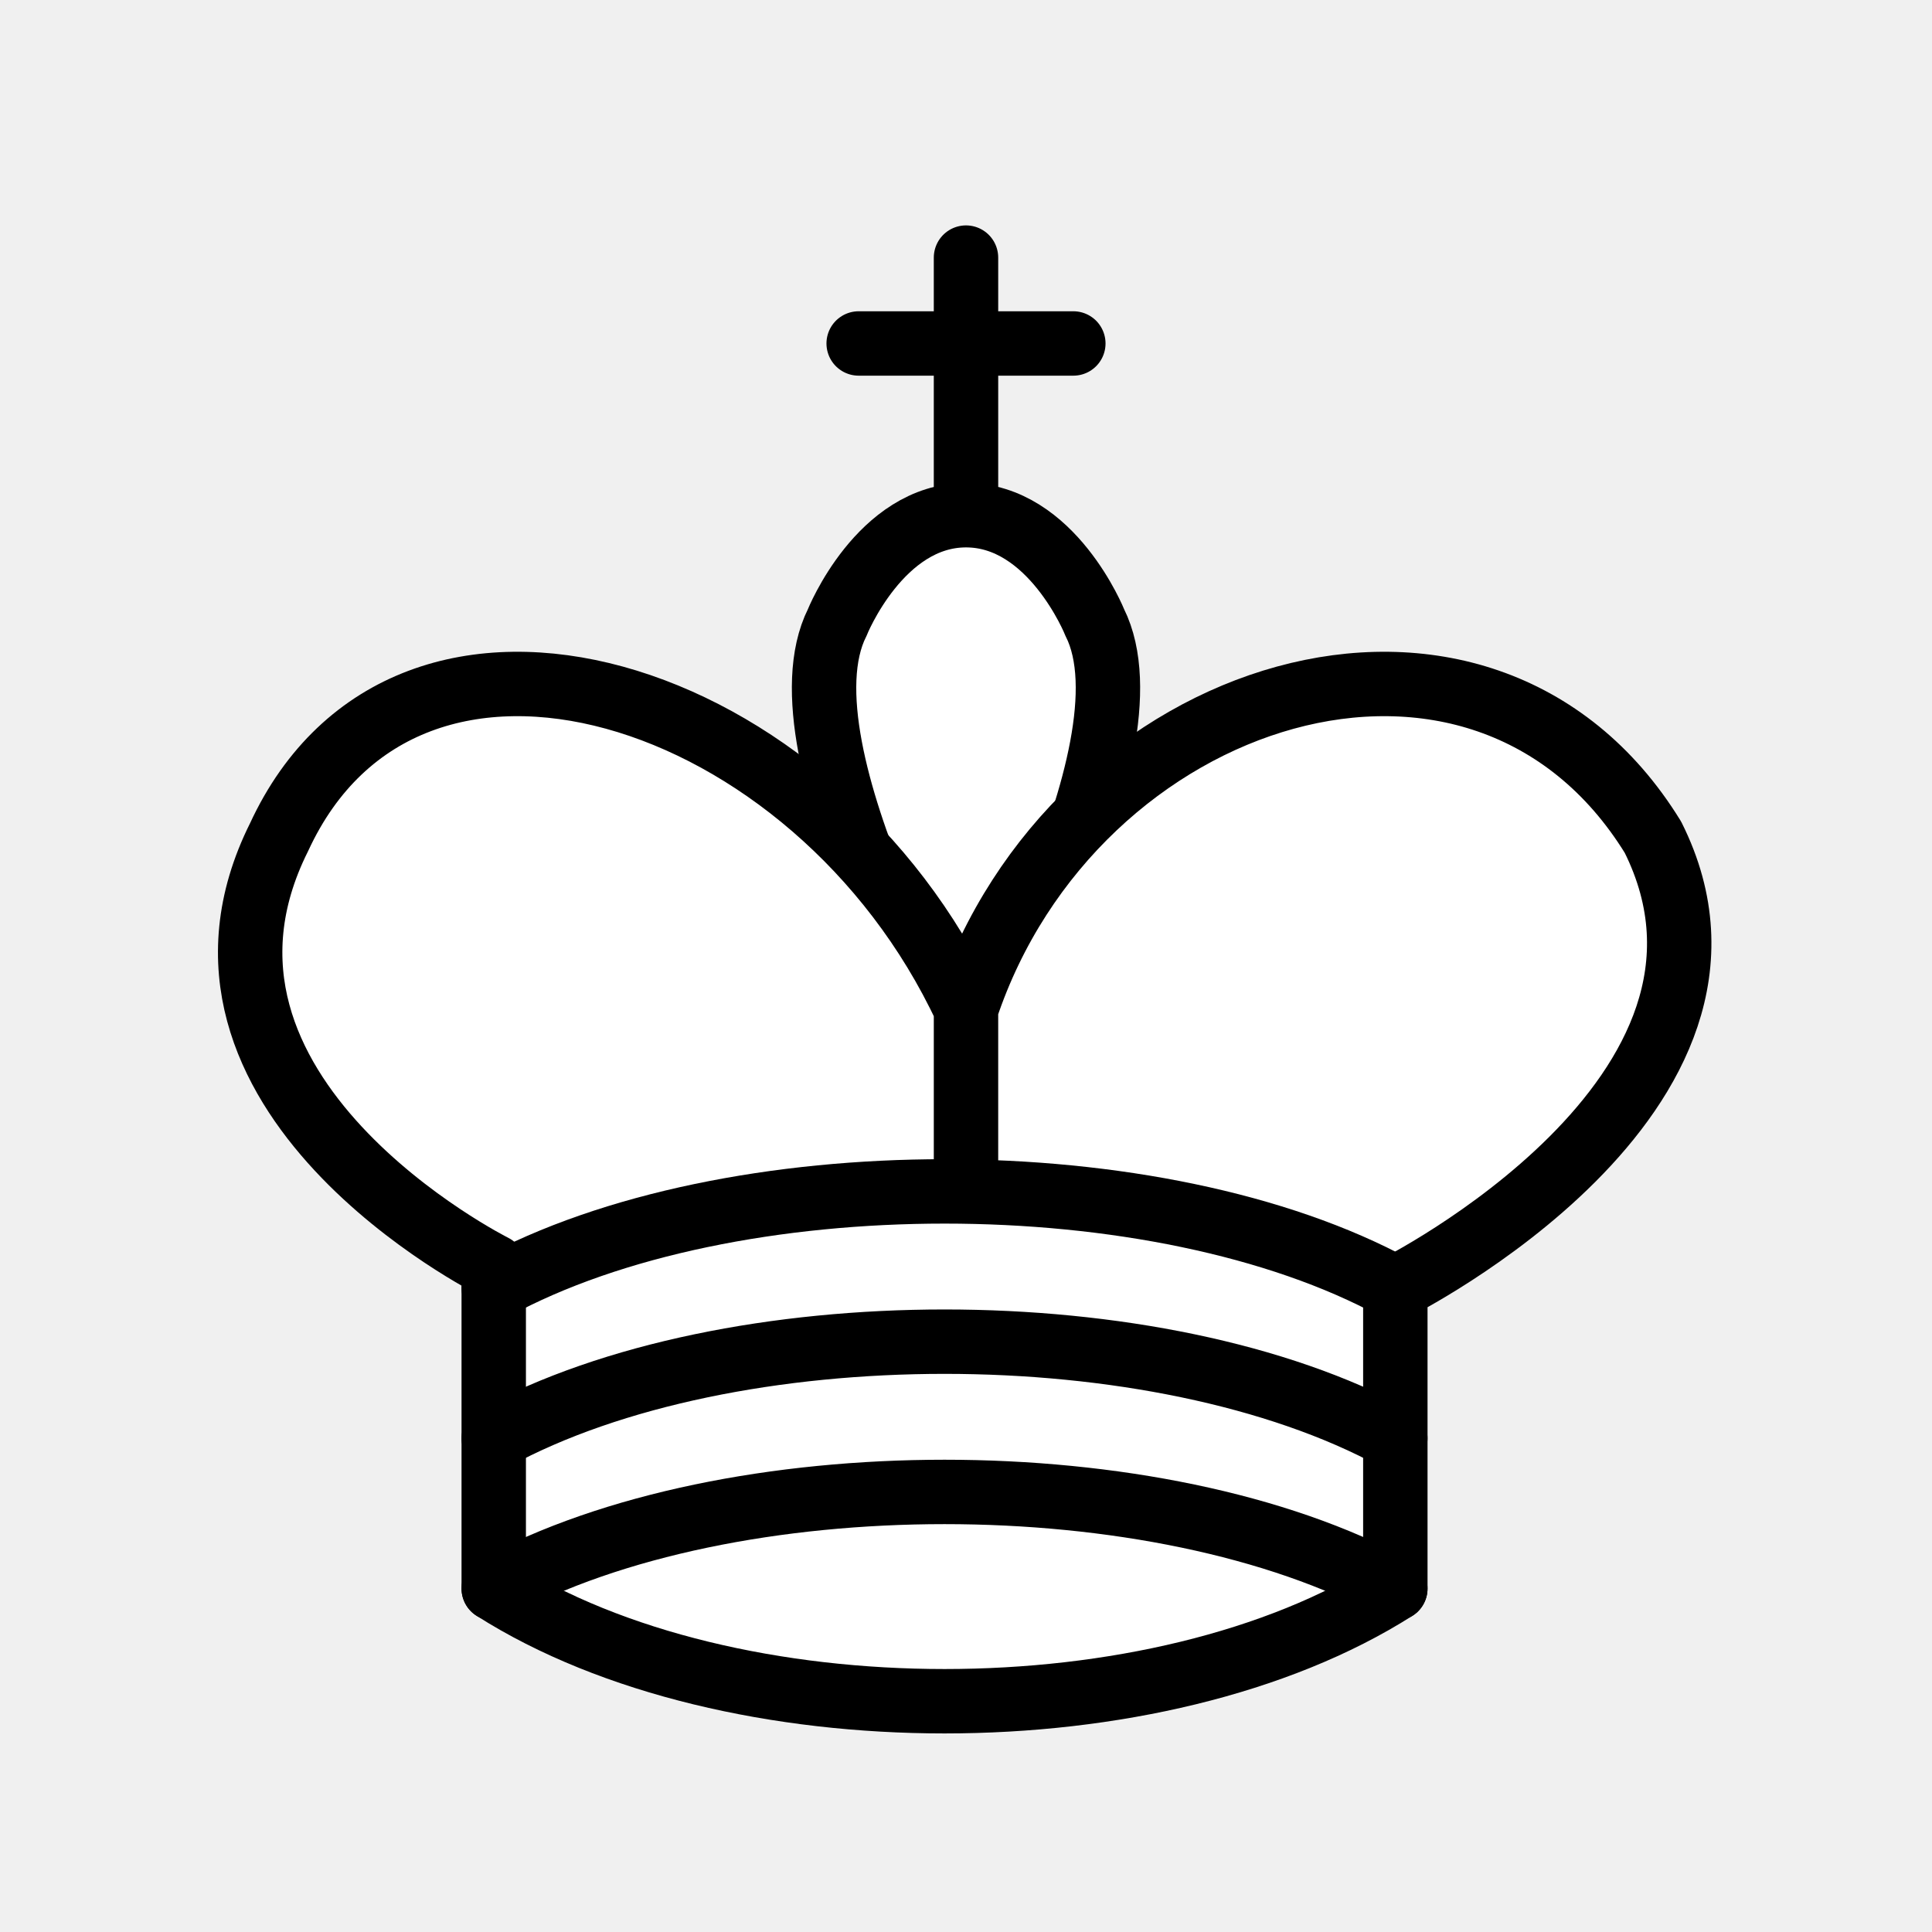
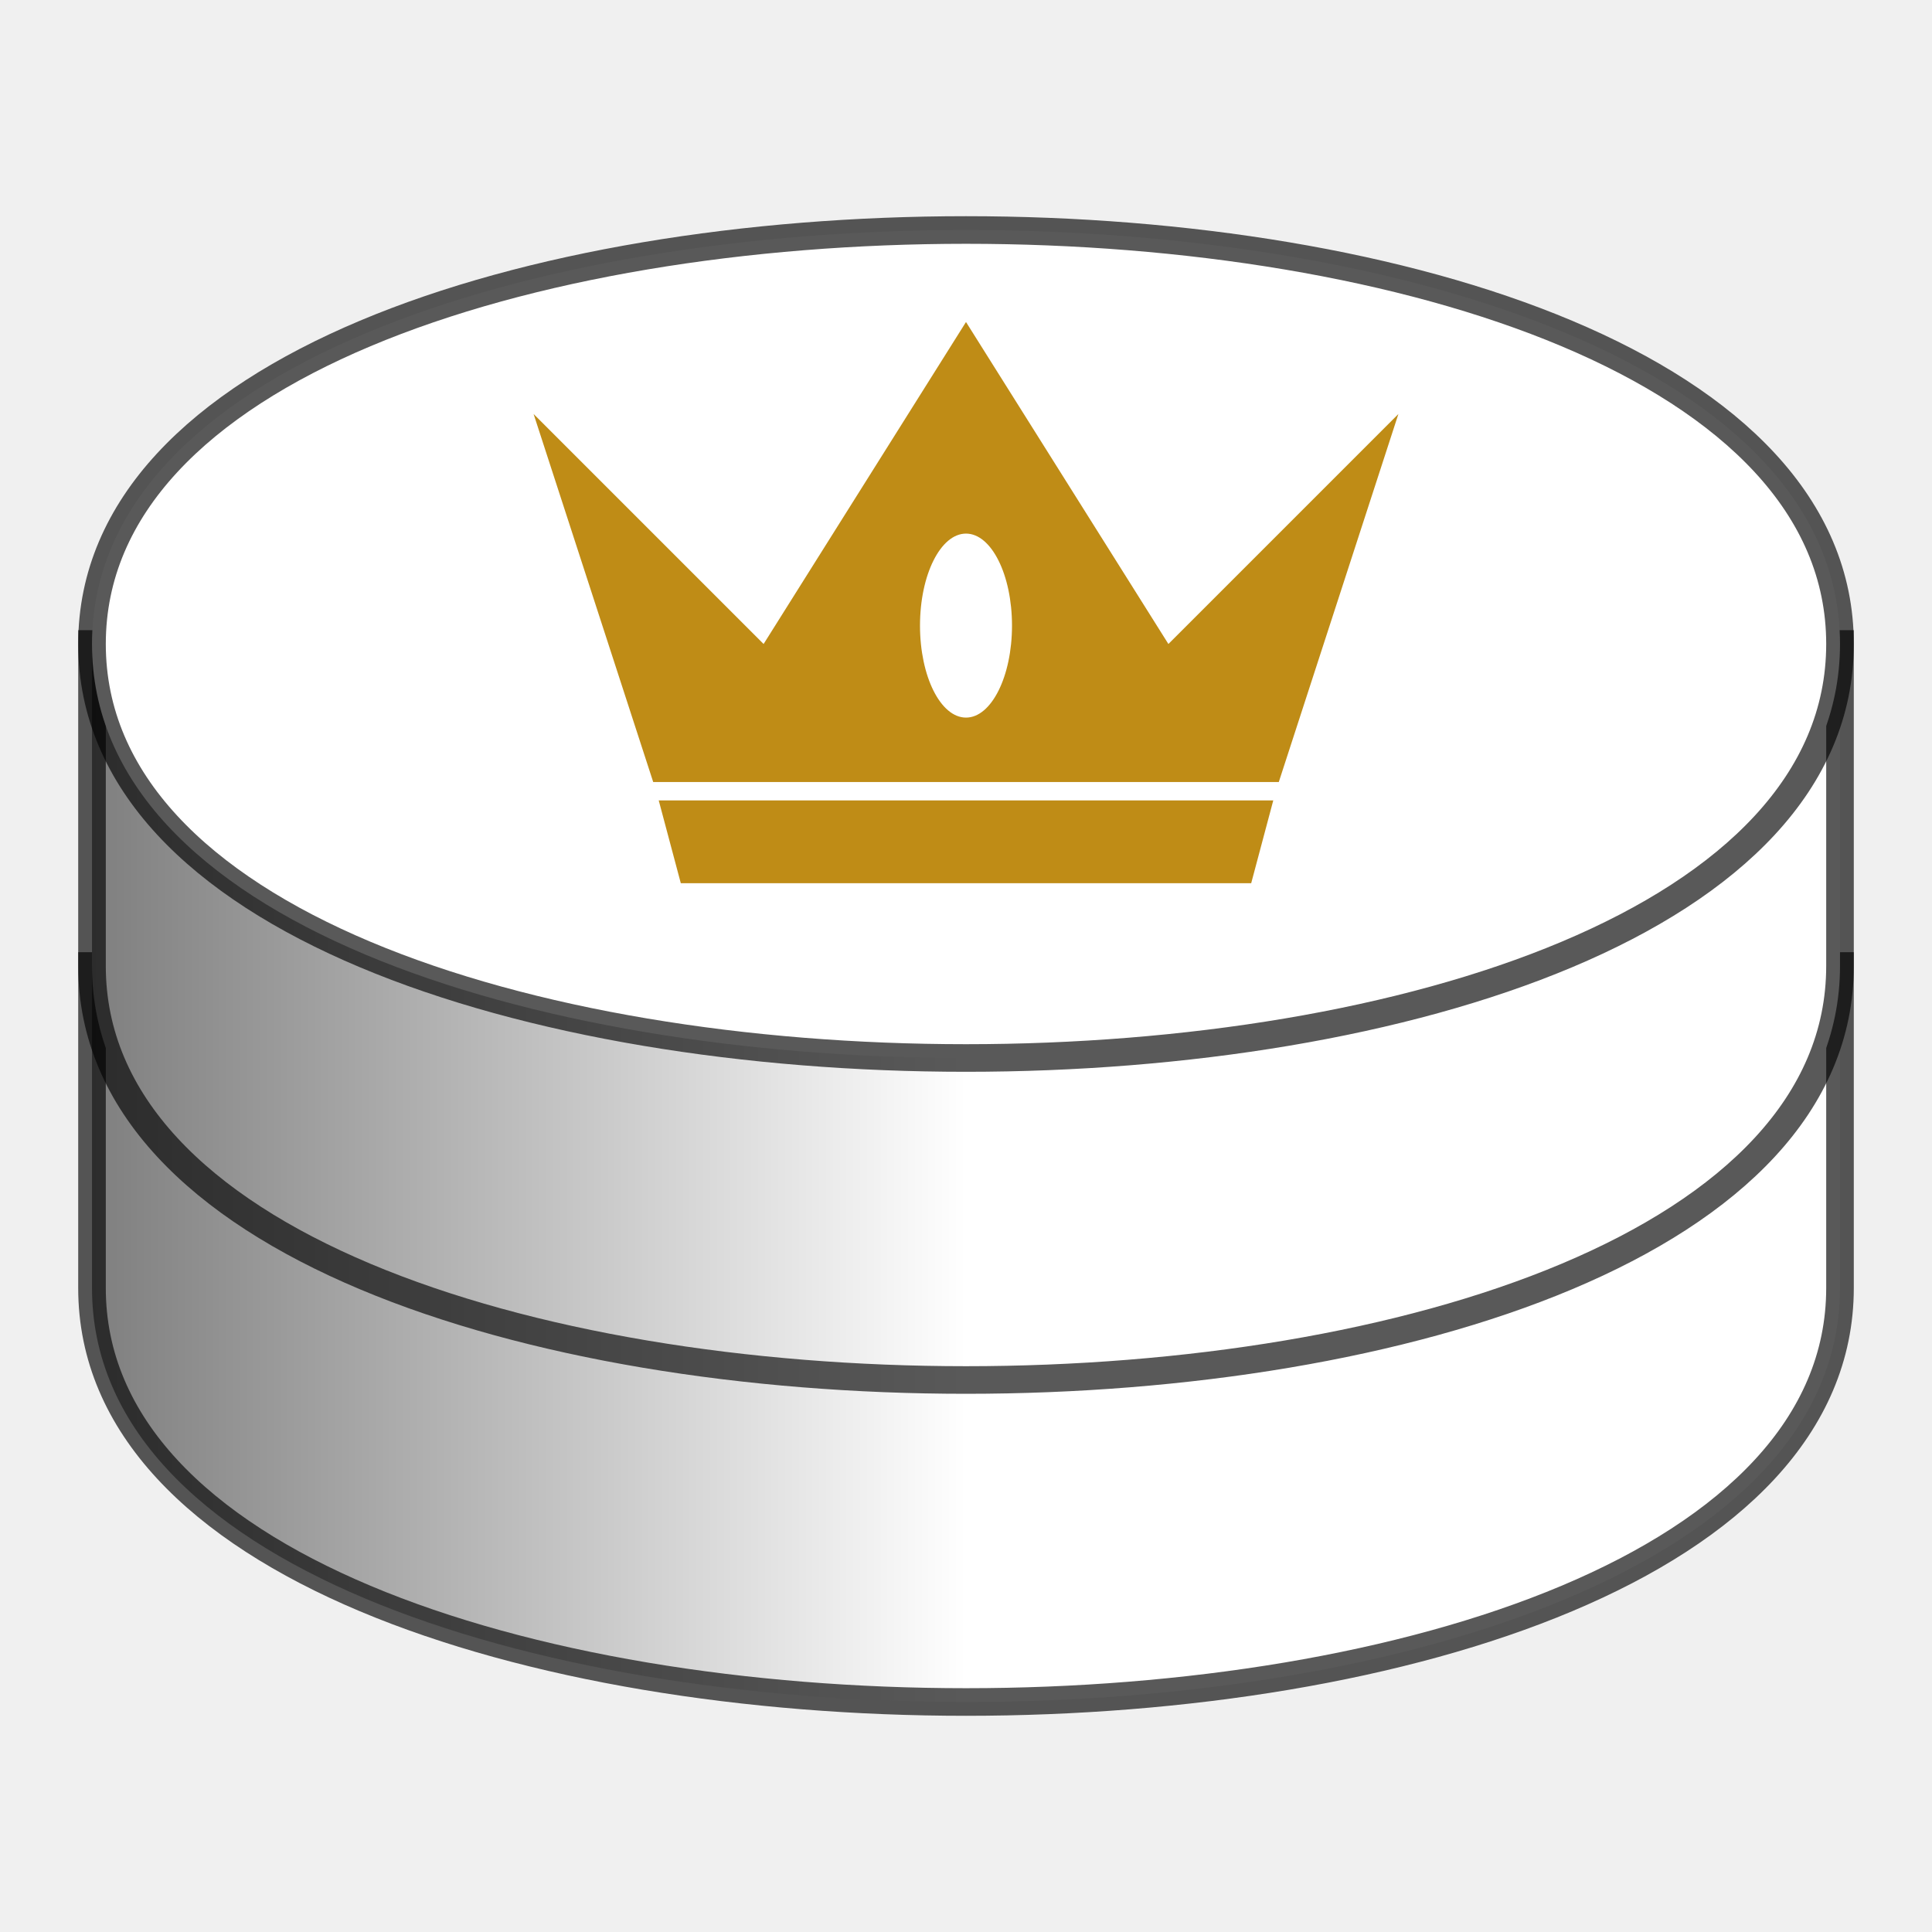
- <svg xmlns="http://www.w3.org/2000/svg" width="45" height="45">
-   <g fill="none" fill-rule="evenodd" stroke="#000" stroke-width="1.5" stroke-linecap="round" stroke-linejoin="round">
-     <path d="M22.5 11.63V6M20 8h5" stroke-linejoin="miter" />
-     <path d="M22.5 25s4.5-7.5 3-10.5c0 0-1-2.5-3-2.5s-3 2.5-3 2.5c-1.5 3 3 10.5 3 10.5" fill="#fff" stroke-linecap="butt" stroke-linejoin="miter" />
-     <path d="M11.5 37c5.5 3.5 15.5 3.5 21 0v-7s9-4.5 6-10.5c-4-6.5-13.5-3.5-16 4V27v-3.5c-3.5-7.5-13-10.5-16-4-3 6 5 10 5 10V37z" fill="#fff" />
-     <path d="M11.5 30c5.5-3 15.5-3 21 0m-21 3.5c5.5-3 15.5-3 21 0m-21 3.5c5.5-3 15.5-3 21 0" />
-   </g>
+ <svg xmlns="http://www.w3.org/2000/svg" xmlnsSvg="http://www.w3.org/2000/svg" width="210" height="210">
+   <defs>
+     <linearGradient id="lg">
+       <stop style="stop-color:#7f7f7f;stop-opacity:1" offset="0" />
+       <stop style="stop-color:#fff;stop-opacity:1" offset=".5" />
+       <stop style="stop-color:#fff;stop-opacity:1" offset="1" />
+     </linearGradient>
+   </defs>
+   <path d="M10 140c0 60 190 60 190 0v-35H10z" style="fill:url(#lg) #fff;stroke:#000;stroke-width:3;stroke-opacity:.65" />
+   <path d="M10 105c0 60 190 60 190 0V70H10z" style="fill:url(#lg) #fff;stroke:#000;stroke-width:3;stroke-opacity:.65" />
+   <path d="M10 70c0 60 190 60 190 0 0-60-190-60-190 0z" style="fill:#fff;stroke:#000;stroke-width:3;stroke-opacity:.65" />
+   <path d="M58 45 71 85h68l13-40-25 25-22-35L83 70z" fill="#bf8c16" />
+   <path d="M74 96 71.6 87H138.4L136 96z" fill="#bf8c16" />
+   <ellipse fill="#fff" cx="105" cy="68" rx="5" ry="10" />
</svg>
